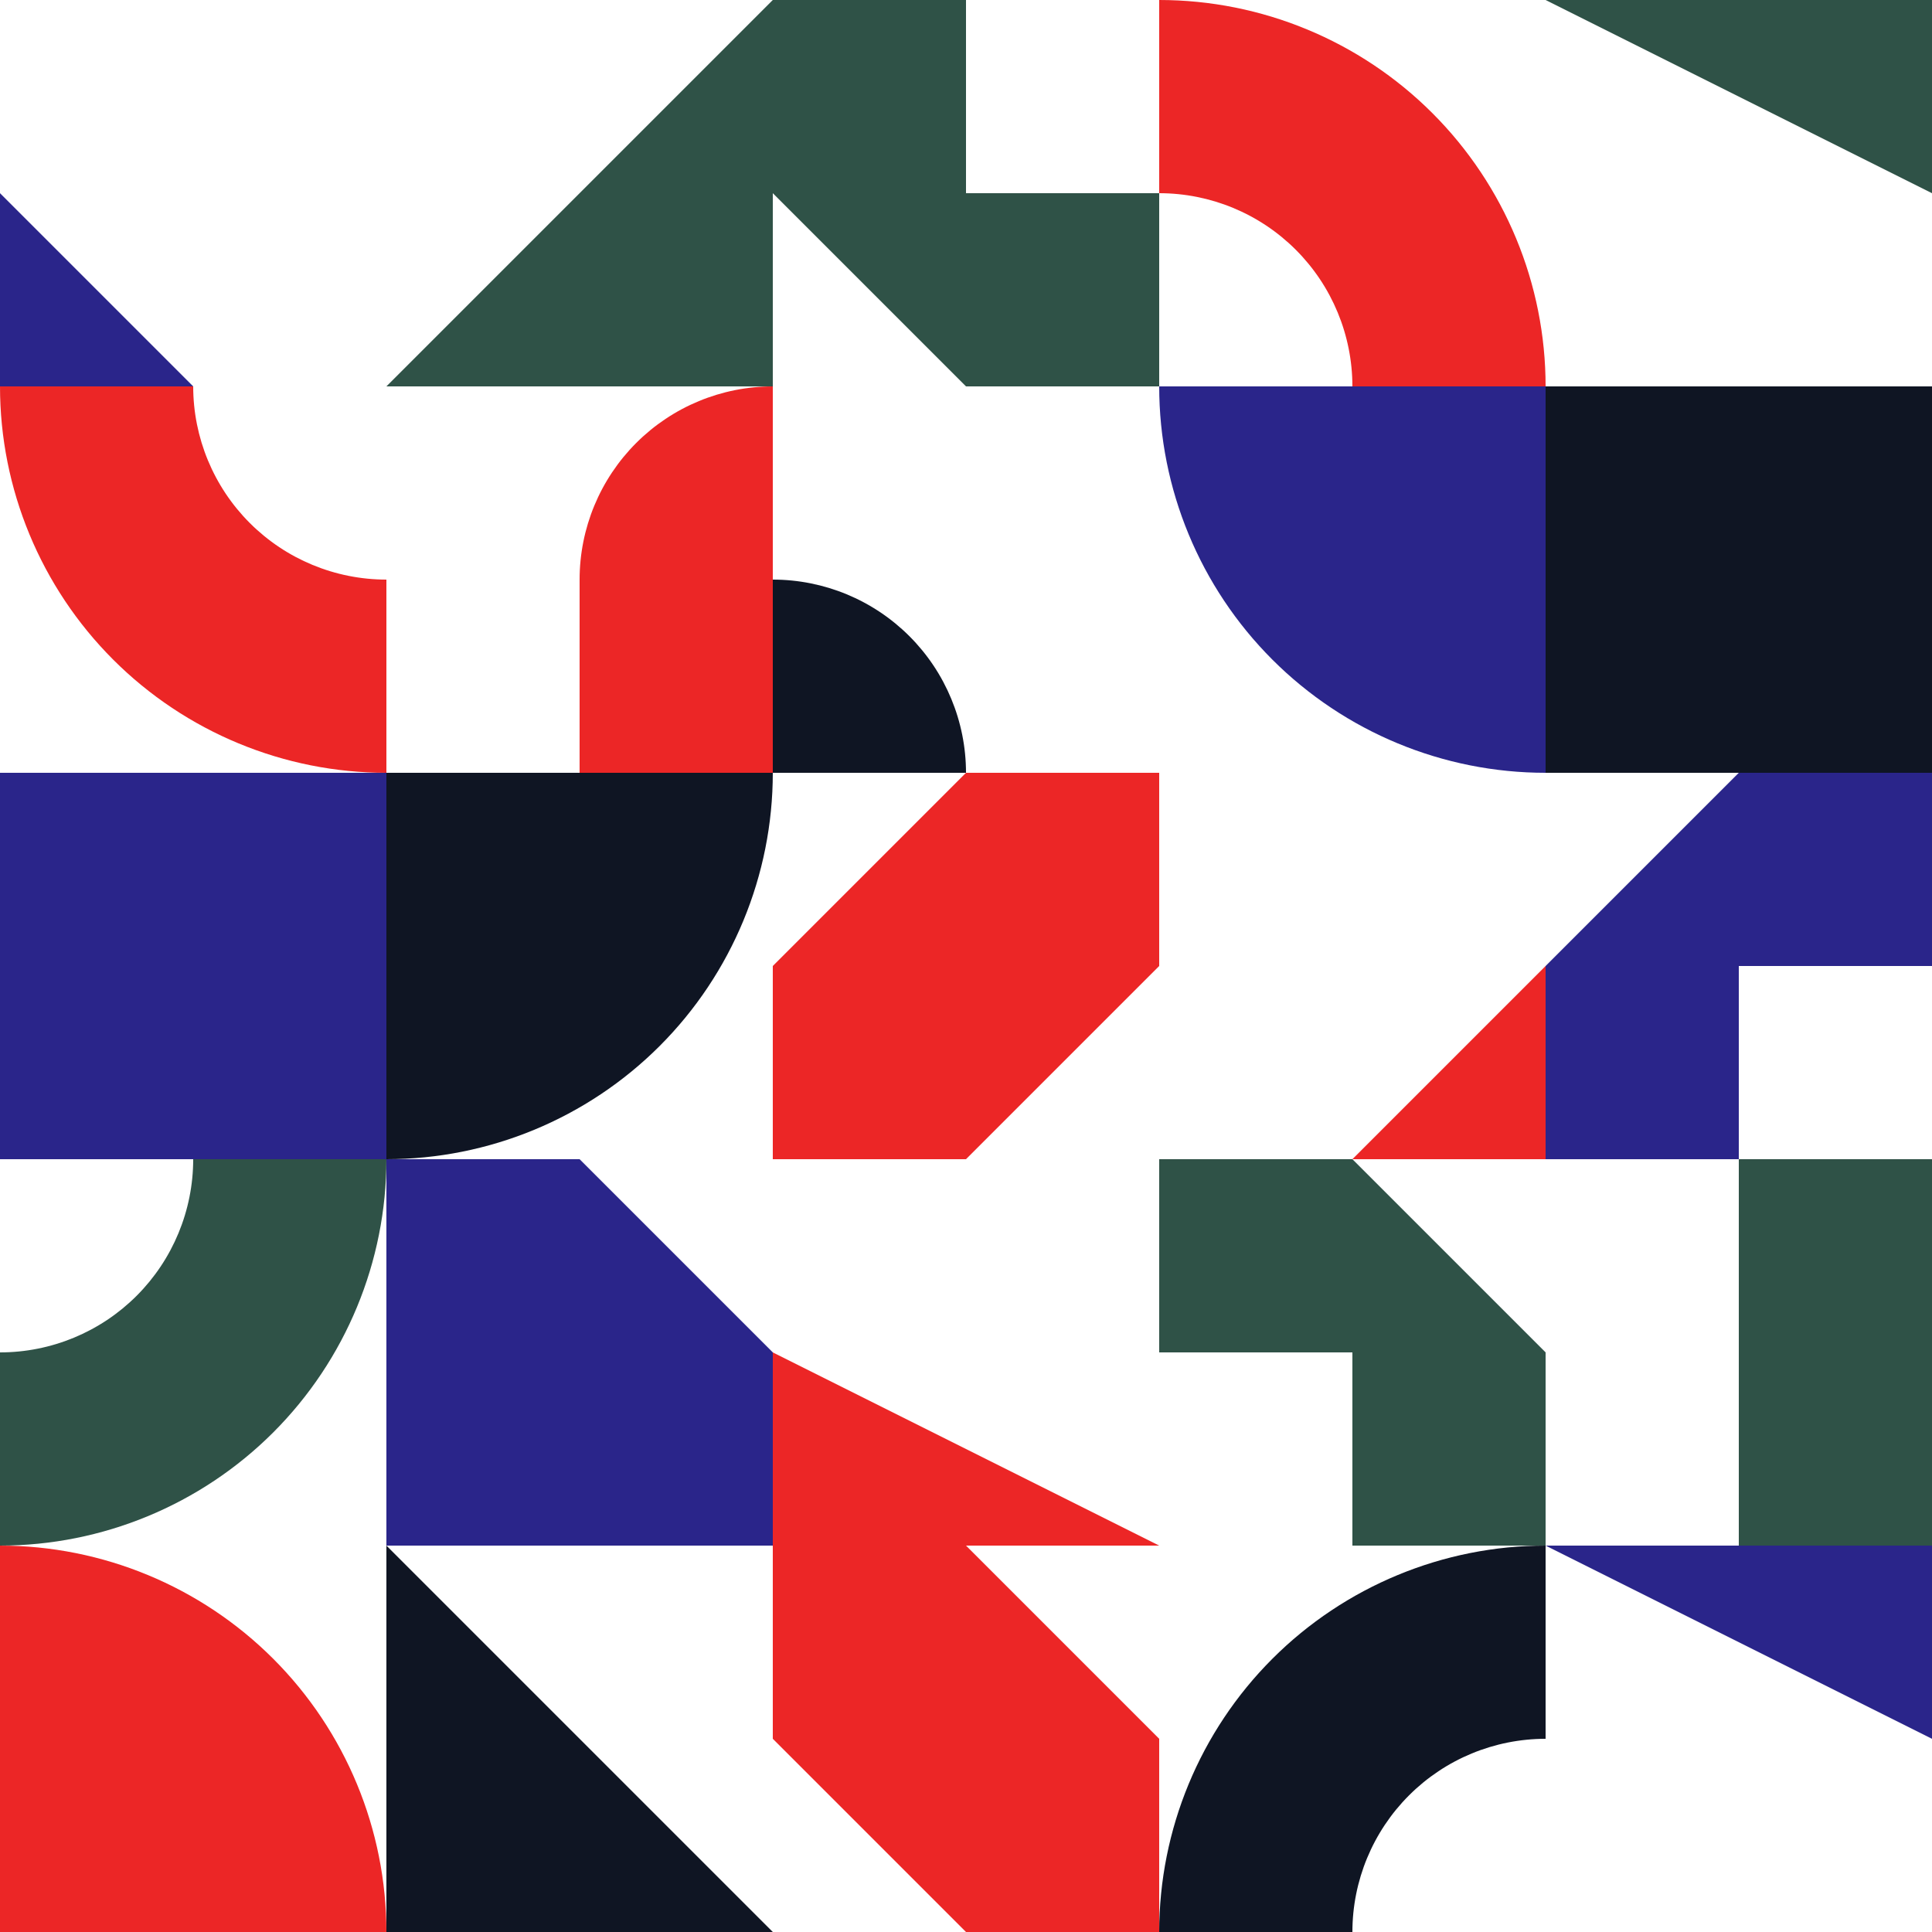
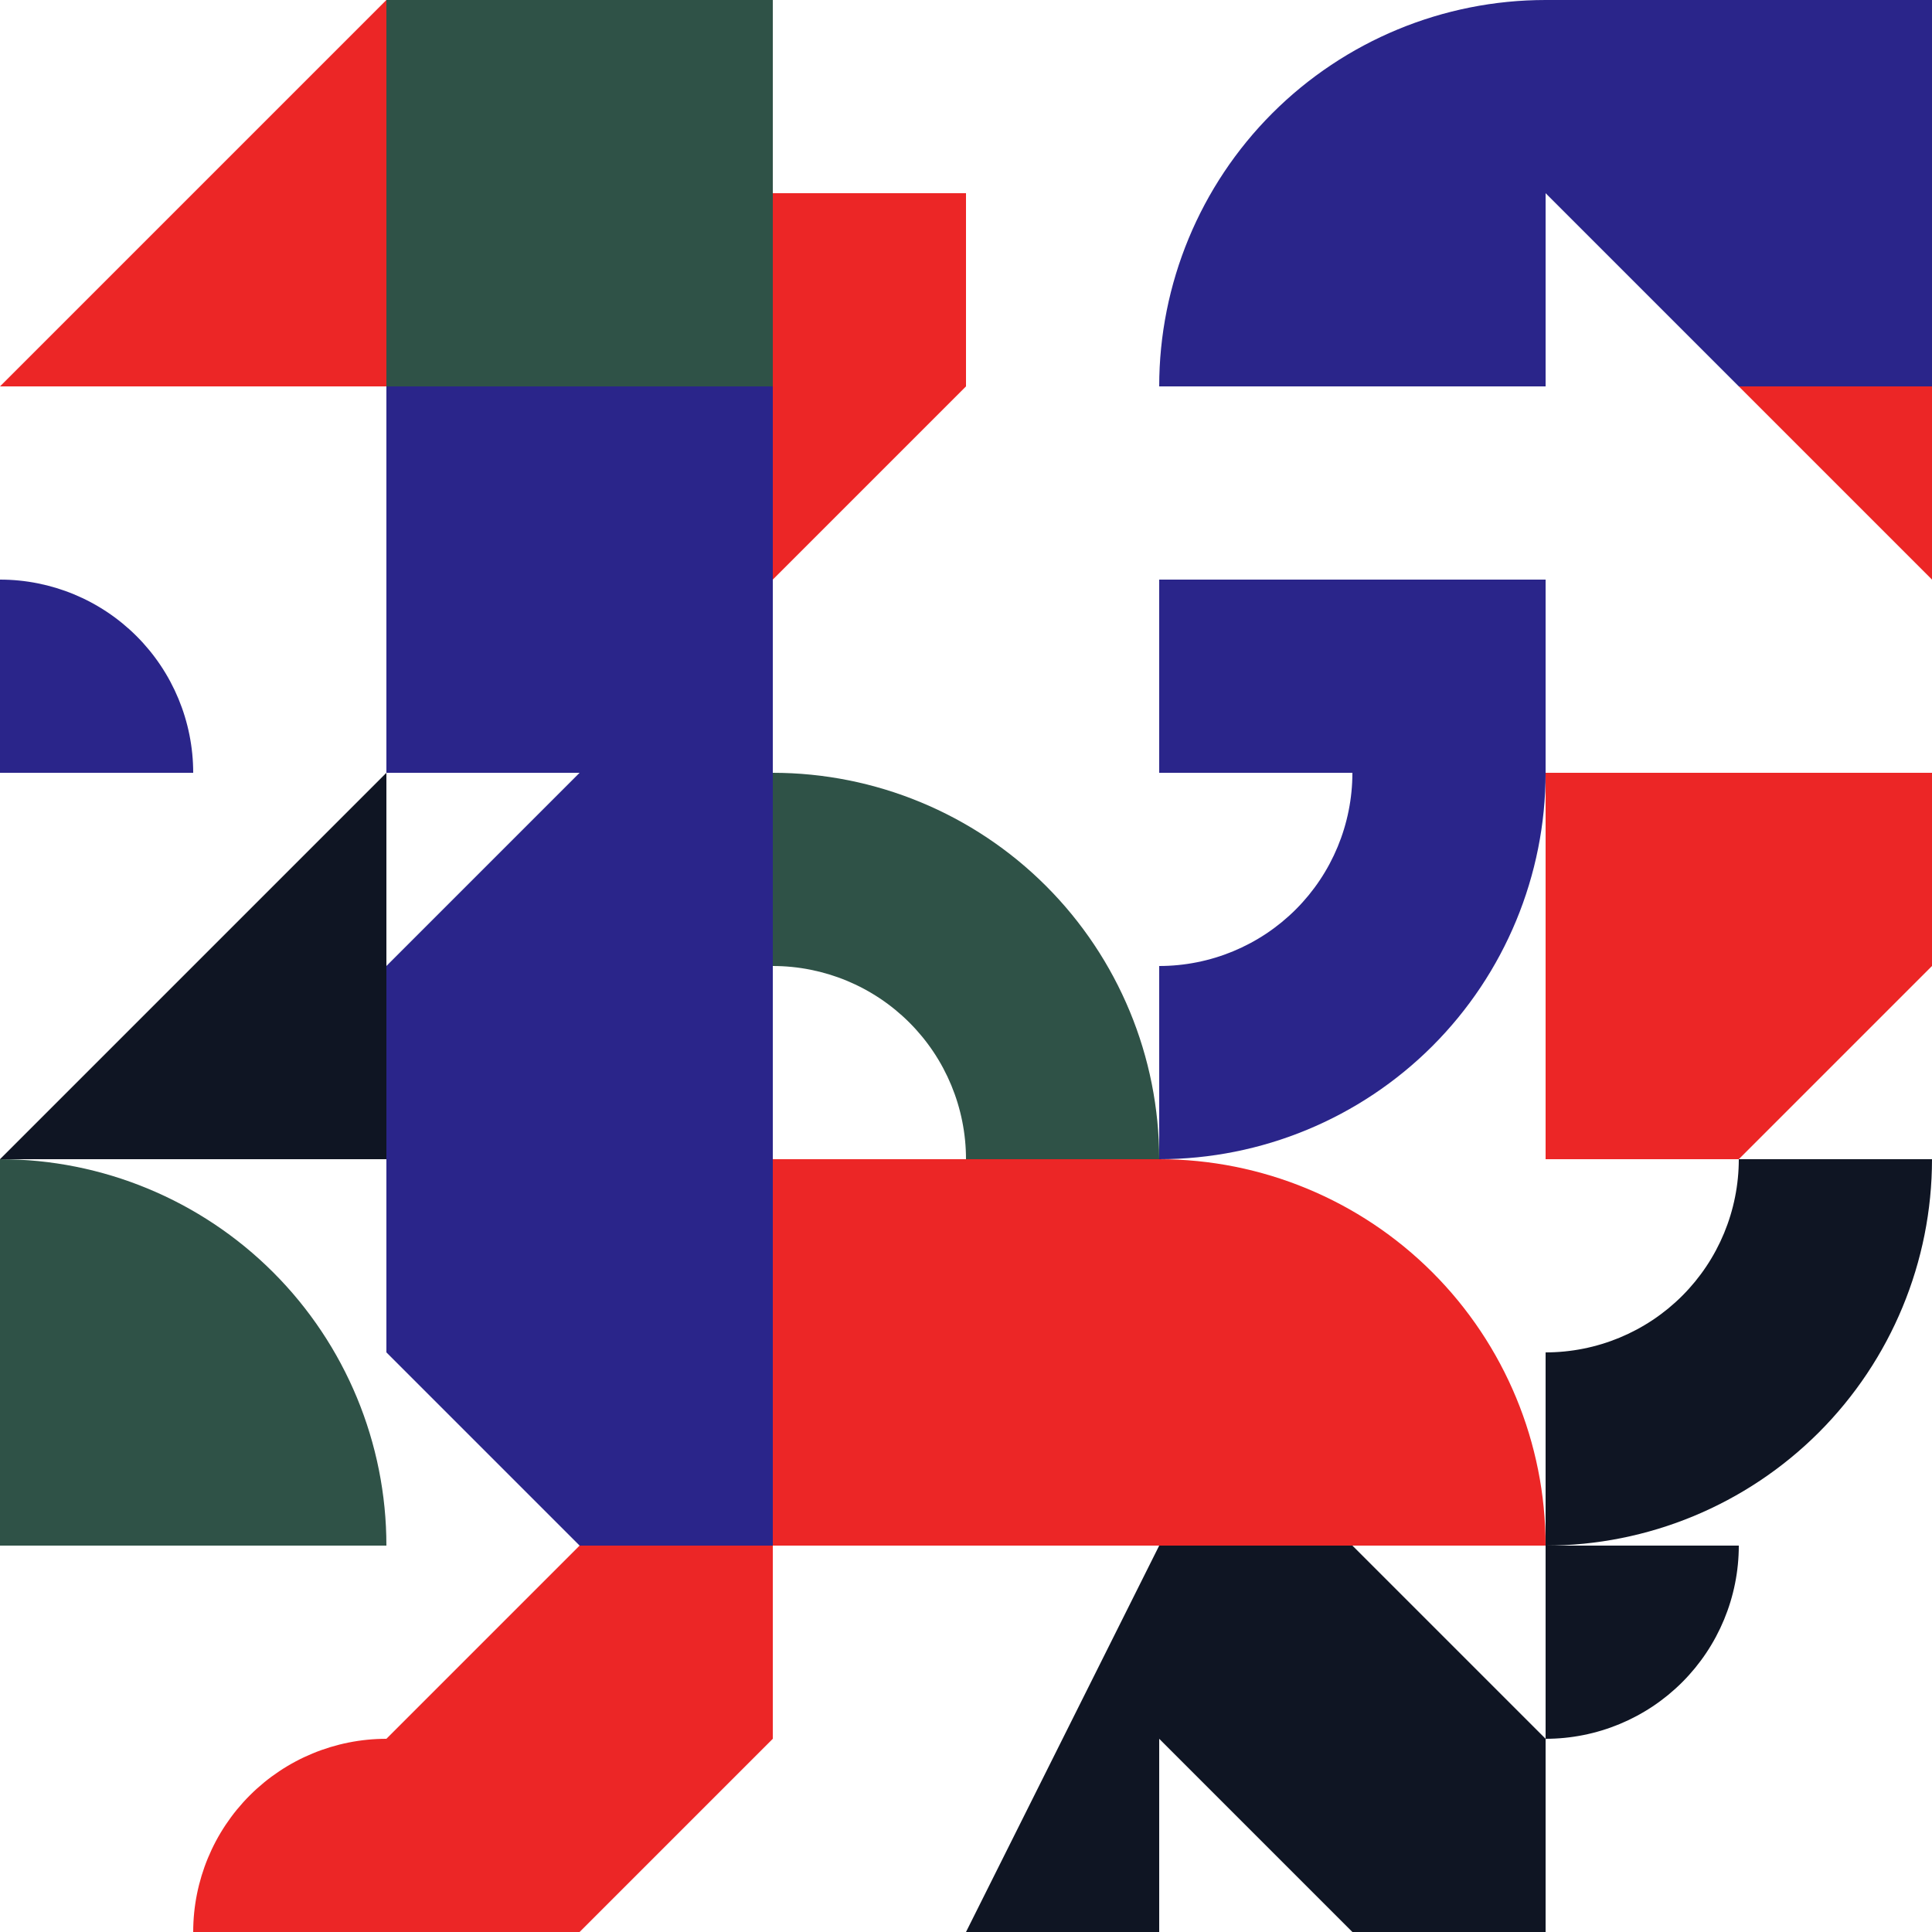
<svg xmlns="http://www.w3.org/2000/svg" style="fill-opacity:1; color-rendering:auto; color-interpolation:auto; text-rendering:auto; stroke:black; stroke-linecap:square; stroke-miterlimit:10; shape-rendering:auto; stroke-opacity:1; fill:black; stroke-dasharray:none; font-weight:normal; stroke-width:1; font-family:'Dialog'; font-style:normal; stroke-linejoin:miter; font-size:12px; stroke-dashoffset:0; image-rendering:auto;" width="800" height="800">
  <defs id="genericDefs" />
  <g>
    <g style="stroke-linecap:round; fill:white; stroke:white;">
      <rect x="0" width="800" height="800" y="0" style="stroke:none;" />
    </g>
-     <g style="fill:rgb(42,37,138); stroke-linecap:round; stroke:rgb(42,37,138);" transform="scale(1.6,1.6)">
+     <g style="fill:rgb(236,38,38); stroke-linecap:round; stroke:rgb(236,38,38);" transform="translate(0,160) rotate(270) scale(1.6,1.6)">
+       <path style="stroke:none;" d="M100 100 L0 100 L0 0 L100 100 Z" />
+     </g>
+     <g style="fill:rgb(42,37,138); stroke-linecap:round; stroke:rgb(42,37,138);" transform="translate(0,160) scale(1.6,1.6)">
+       <path style="stroke:none;" d="M50 100 L0 100 L0 50 C13.256 50 25.982 55.271 35.355 64.645 C44.729 74.018 50 86.744 50 100 Z" />
+     </g>
+     <g style="fill:rgb(15,21,35); stroke-linecap:round; stroke:rgb(15,21,35);" transform="translate(0,480) rotate(270) scale(1.6,1.6)">
+       <path style="stroke:none;" d="M100 100 L0 100 L0 0 L100 100 Z" />
+     </g>
+     <g style="fill:rgb(47,82,71); stroke-linecap:round; stroke:rgb(47,82,71);" transform="translate(0,480) scale(1.6,1.6)">
+       <path style="stroke:none;" d="M0 0 L0 100 L100 100 C100 73.489 89.457 48.036 70.711 29.289 C51.964 10.543 26.512 -0 0 0 Z" />
+     </g>
+     <g style="fill:rgb(236,38,38); stroke-linecap:round; stroke:rgb(236,38,38);" transform="translate(0,800) rotate(270) scale(1.6,1.6)">
+       <path style="stroke:none;" d="M50 100 L0 100 L0 50 C13.256 50 25.982 55.271 35.355 64.645 C44.729 74.018 50 86.744 50 100 Z" />
+     </g>
+     <g style="fill:rgb(47,82,71); stroke-linecap:round; stroke:rgb(47,82,71);" transform="translate(160,160) rotate(270) scale(1.6,1.6)">
+       <rect x="0" width="100" height="100" y="0" style="stroke:none;" />
+     </g>
+     <g style="fill:rgb(42,37,138); stroke-linecap:round; stroke:rgb(42,37,138);" transform="translate(160,160) scale(1.6,1.6)">
+       <rect x="0" width="100" height="100" y="0" style="stroke:none;" />
+     </g>
+     <g style="fill:rgb(42,37,138); stroke-linecap:round; stroke:rgb(42,37,138);" transform="translate(160,480) rotate(270) scale(1.6,1.6)">
+       <path style="stroke:none;" d="M100 50 L100 100 L0 100 L0 0 L50 0 L100 50 Z" />
+     </g>
+     <g style="fill:rgb(42,37,138); stroke-linecap:round; stroke:rgb(42,37,138);" transform="translate(320,640) rotate(180) scale(1.6,1.6)">
+       <path style="stroke:none;" d="M100 50 L100 100 L0 100 L0 0 L50 0 L100 50 Z" />
+     </g>
+     <g style="fill:rgb(236,38,38); stroke-linecap:round; stroke:rgb(236,38,38);" transform="translate(320,640) rotate(90) scale(1.6,1.6)">
+       <path style="stroke:none;" d="M100 50 L100 100 L50 100 L0 50 L0 0 L50 0 L100 50 Z" />
+     </g>
+     <g style="fill:rgb(236,38,38); stroke-linecap:round; stroke:rgb(236,38,38);" transform="translate(320,0) scale(1.6,1.6)">
+       <path style="stroke:none;" d="M0 50 L0 100 L25 100 L50 100 L50 50 L0 50 Z" />
+     </g>
+     <g style="fill:rgb(236,38,38); stroke-linecap:round; stroke:rgb(236,38,38);" transform="translate(480,160) rotate(90) scale(1.6,1.6)">
      <path style="stroke:none;" d="M50 100 L0 100 L0 50 L50 100 Z" />
    </g>
-     <g style="fill:rgb(236,38,38); stroke-linecap:round; stroke:rgb(236,38,38);" transform="translate(160,320) rotate(180) scale(1.6,1.6)">
+     <g style="fill:rgb(47,82,71); stroke-linecap:round; stroke:rgb(47,82,71);" transform="translate(320,320) scale(1.6,1.6)">
      <path style="stroke:none;" d="M100 100 L50 100 C50 86.744 44.729 74.018 35.355 64.645 C25.982 55.271 13.256 50 0 50 L0 0 C26.512 -0 51.964 10.543 70.711 29.289 C89.457 48.036 100 73.489 100 100 Z" />
    </g>
-     <g style="fill:rgb(42,37,138); stroke-linecap:round; stroke:rgb(42,37,138);" transform="translate(160,320) rotate(90) scale(1.6,1.6)">
+     <g style="fill:rgb(236,38,38); stroke-linecap:round; stroke:rgb(236,38,38);" transform="translate(480,480) rotate(90) scale(1.6,1.6)">
      <rect x="0" width="100" height="100" y="0" style="stroke:none;" />
    </g>
-     <g style="fill:rgb(47,82,71); stroke-linecap:round; stroke:rgb(47,82,71);" transform="translate(160,480) rotate(90) scale(1.6,1.6)">
+     <g style="fill:rgb(15,21,35); stroke-linecap:round; stroke:rgb(15,21,35);" transform="translate(320,800) rotate(270) scale(1.6,1.6)">
+       <path style="stroke:none;" d="M100 100 L0 100 L0 50 L100 100 Z" />
+     </g>
+     <g style="fill:rgb(42,37,138); stroke-linecap:round; stroke:rgb(42,37,138);" transform="translate(480,160) rotate(270) scale(1.6,1.6)">
+       <path style="stroke:none;" d="M0 0 L0 100 L100 100 C100 73.489 89.457 48.036 70.711 29.289 C51.964 10.543 26.512 -0 0 0 Z" />
+     </g>
+     <g style="fill:rgb(42,37,138); stroke-linecap:round; stroke:rgb(42,37,138);" transform="translate(480,160) scale(1.6,1.6)">
+       <path style="stroke:none;" d="M0 50 L0 100 L50 100 L100 100 L100 50 L0 50 Z" />
+     </g>
+     <g style="fill:rgb(42,37,138); stroke-linecap:round; stroke:rgb(42,37,138);" transform="translate(640,320) rotate(90) scale(1.6,1.6)">
      <path style="stroke:none;" d="M100 100 L50 100 C50 86.744 44.729 74.018 35.355 64.645 C25.982 55.271 13.256 50 0 50 L0 0 C26.512 -0 51.964 10.543 70.711 29.289 C89.457 48.036 100 73.489 100 100 Z" />
    </g>
-     <g style="fill:rgb(236,38,38); stroke-linecap:round; stroke:rgb(236,38,38);" transform="translate(0,640) scale(1.6,1.6)">
+     <g style="fill:rgb(236,38,38); stroke-linecap:round; stroke:rgb(236,38,38);" transform="translate(480,480) scale(1.6,1.6)">
      <path style="stroke:none;" d="M0 0 L0 100 L100 100 C100 73.489 89.457 48.036 70.711 29.289 C51.964 10.543 26.512 -0 0 0 Z" />
    </g>
-     <g style="fill:rgb(47,82,71); stroke-linecap:round; stroke:rgb(47,82,71);" transform="translate(160,160) rotate(270) scale(1.6,1.6)">
-       <path style="stroke:none;" d="M100 100 L0 100 L0 0 L100 100 Z" />
+     <g style="fill:rgb(15,21,35); stroke-linecap:round; stroke:rgb(15,21,35);" transform="translate(480,640) scale(1.6,1.6)">
+       <path style="stroke:none;" d="M100 50 L100 100 L50 100 L0 50 L0 0 L50 0 L100 50 Z" />
    </g>
-     <g style="fill:rgb(236,38,38); stroke-linecap:round; stroke:rgb(236,38,38);" transform="translate(160,320) rotate(270) scale(1.6,1.6)">
-       <path style="stroke:none;" d="M50 50 L0 50 L0 100 L100 100 C100 86.744 94.729 74.018 85.355 64.645 C75.982 55.271 63.256 50 50 50 Z" />
-     </g>
-     <g style="fill:rgb(15,21,35); stroke-linecap:round; stroke:rgb(15,21,35);" transform="translate(320,320) rotate(90) scale(1.6,1.6)">
-       <path style="stroke:none;" d="M0 0 L0 100 L100 100 C100 73.489 89.457 48.036 70.711 29.289 C51.964 10.543 26.512 -0 0 0 Z" />
-     </g>
-     <g style="fill:rgb(42,37,138); stroke-linecap:round; stroke:rgb(42,37,138);" transform="translate(160,480) scale(1.6,1.6)">
+     <g style="fill:rgb(42,37,138); stroke-linecap:round; stroke:rgb(42,37,138);" transform="translate(800,160) rotate(180) scale(1.6,1.6)">
      <path style="stroke:none;" d="M100 50 L100 100 L0 100 L0 0 L50 0 L100 50 Z" />
    </g>
-     <g style="fill:rgb(15,21,35); stroke-linecap:round; stroke:rgb(15,21,35);" transform="translate(160,640) scale(1.6,1.6)">
-       <path style="stroke:none;" d="M100 100 L0 100 L0 0 L100 100 Z" />
+     <g style="fill:rgb(236,38,38); stroke-linecap:round; stroke:rgb(236,38,38);" transform="translate(800,320) rotate(180) scale(1.6,1.6)">
+       <path style="stroke:none;" d="M50 100 L0 100 L0 50 L50 100 Z" />
    </g>
-     <g style="fill:rgb(47,82,71); stroke-linecap:round; stroke:rgb(47,82,71);" transform="translate(320,160) rotate(270) scale(1.6,1.6)">
-       <path style="stroke:none;" d="M100 0 L100 50 L50 50 L50 100 L0 100 L0 50 L50 0 L100 0 Z" />
+     <g style="fill:rgb(236,38,38); stroke-linecap:round; stroke:rgb(236,38,38);" transform="translate(800,320) rotate(90) scale(1.6,1.6)">
+       <path style="stroke:none;" d="M100 50 L100 100 L0 100 L0 0 L50 0 L100 50 Z" />
    </g>
-     <g style="fill:rgb(15,21,35); stroke-linecap:round; stroke:rgb(15,21,35);" transform="translate(320,160) scale(1.6,1.6)">
-       <path style="stroke:none;" d="M50 100 L0 100 L0 50 C13.256 50 25.982 55.271 35.355 64.645 C44.729 74.018 50 86.744 50 100 Z" />
-     </g>
-     <g style="fill:rgb(236,38,38); stroke-linecap:round; stroke:rgb(236,38,38);" transform="translate(480,320) rotate(90) scale(1.6,1.6)">
-       <path style="stroke:none;" d="M100 50 L100 100 L50 100 L0 50 L0 0 L50 0 L100 50 Z" />
-     </g>
-     <g style="fill:rgb(236,38,38); stroke-linecap:round; stroke:rgb(236,38,38);" transform="translate(320,480) scale(1.6,1.6)">
-       <path style="stroke:none;" d="M100 100 L0 100 L0 50 L100 100 Z" />
-     </g>
-     <g style="fill:rgb(236,38,38); stroke-linecap:round; stroke:rgb(236,38,38);" transform="translate(320,640) scale(1.6,1.6)">
-       <path style="stroke:none;" d="M100 50 L100 100 L50 100 L0 50 L0 0 L50 0 L100 50 Z" />
-     </g>
-     <g style="fill:rgb(236,38,38); stroke-linecap:round; stroke:rgb(236,38,38);" transform="translate(480,0) scale(1.6,1.6)">
+     <g style="fill:rgb(15,21,35); stroke-linecap:round; stroke:rgb(15,21,35);" transform="translate(800,480) rotate(90) scale(1.6,1.6)">
      <path style="stroke:none;" d="M100 100 L50 100 C50 86.744 44.729 74.018 35.355 64.645 C25.982 55.271 13.256 50 0 50 L0 0 C26.512 -0 51.964 10.543 70.711 29.289 C89.457 48.036 100 73.489 100 100 Z" />
    </g>
-     <g style="fill:rgb(42,37,138); stroke-linecap:round; stroke:rgb(42,37,138);" transform="translate(640,320) rotate(180) scale(1.6,1.6)">
-       <path style="stroke:none;" d="M0 0 L0 100 L100 100 C100 73.489 89.457 48.036 70.711 29.289 C51.964 10.543 26.512 -0 0 0 Z" />
-     </g>
-     <g style="fill:rgb(236,38,38); stroke-linecap:round; stroke:rgb(236,38,38);" transform="translate(480,480) rotate(270) scale(1.6,1.6)">
-       <path style="stroke:none;" d="M50 100 L0 100 L0 50 L50 100 Z" />
-     </g>
-     <g style="fill:rgb(47,82,71); stroke-linecap:round; stroke:rgb(47,82,71);" transform="translate(640,480) rotate(90) scale(1.6,1.6)">
-       <path style="stroke:none;" d="M100 0 L100 50 L50 50 L50 100 L0 100 L0 50 L50 0 L100 0 Z" />
-     </g>
-     <g style="fill:rgb(15,21,35); stroke-linecap:round; stroke:rgb(15,21,35);" transform="translate(480,800) rotate(270) scale(1.6,1.6)">
-       <path style="stroke:none;" d="M100 100 L50 100 C50 86.744 44.729 74.018 35.355 64.645 C25.982 55.271 13.256 50 0 50 L0 0 C26.512 -0 51.964 10.543 70.711 29.289 C89.457 48.036 100 73.489 100 100 Z" />
-     </g>
-     <g style="fill:rgb(47,82,71); stroke-linecap:round; stroke:rgb(47,82,71);" transform="translate(800,160) rotate(180) scale(1.6,1.6)">
-       <path style="stroke:none;" d="M100 100 L0 100 L0 50 L100 100 Z" />
-     </g>
-     <g style="fill:rgb(15,21,35); stroke-linecap:round; stroke:rgb(15,21,35);" transform="translate(640,160) scale(1.6,1.6)">
-       <rect x="0" width="100" height="100" y="0" style="stroke:none;" />
-     </g>
-     <g style="fill:rgb(42,37,138); stroke-linecap:round; stroke:rgb(42,37,138);" transform="translate(640,320) scale(1.6,1.6)">
-       <path style="stroke:none;" d="M100 0 L100 50 L50 50 L50 100 L0 100 L0 50 L50 0 L100 0 Z" />
-     </g>
-     <g style="fill:rgb(47,82,71); stroke-linecap:round; stroke:rgb(47,82,71);" transform="translate(640,640) rotate(270) scale(1.6,1.6)">
-       <path style="stroke:none;" d="M0 50 L0 100 L50 100 L100 100 L100 50 L0 50 Z" />
-     </g>
-     <g style="fill:rgb(42,37,138); stroke-linecap:round; stroke:rgb(42,37,138);" transform="translate(800,800) rotate(180) scale(1.6,1.6)">
-       <path style="stroke:none;" d="M100 100 L0 100 L0 50 L100 100 Z" />
+     <g style="fill:rgb(15,21,35); stroke-linecap:round; stroke:rgb(15,21,35);" transform="translate(800,640) rotate(90) scale(1.6,1.6)">
+       <path style="stroke:none;" d="M50 100 L0 100 L0 50 C13.256 50 25.982 55.271 35.355 64.645 C44.729 74.018 50 86.744 50 100 Z" />
    </g>
  </g>
</svg>
